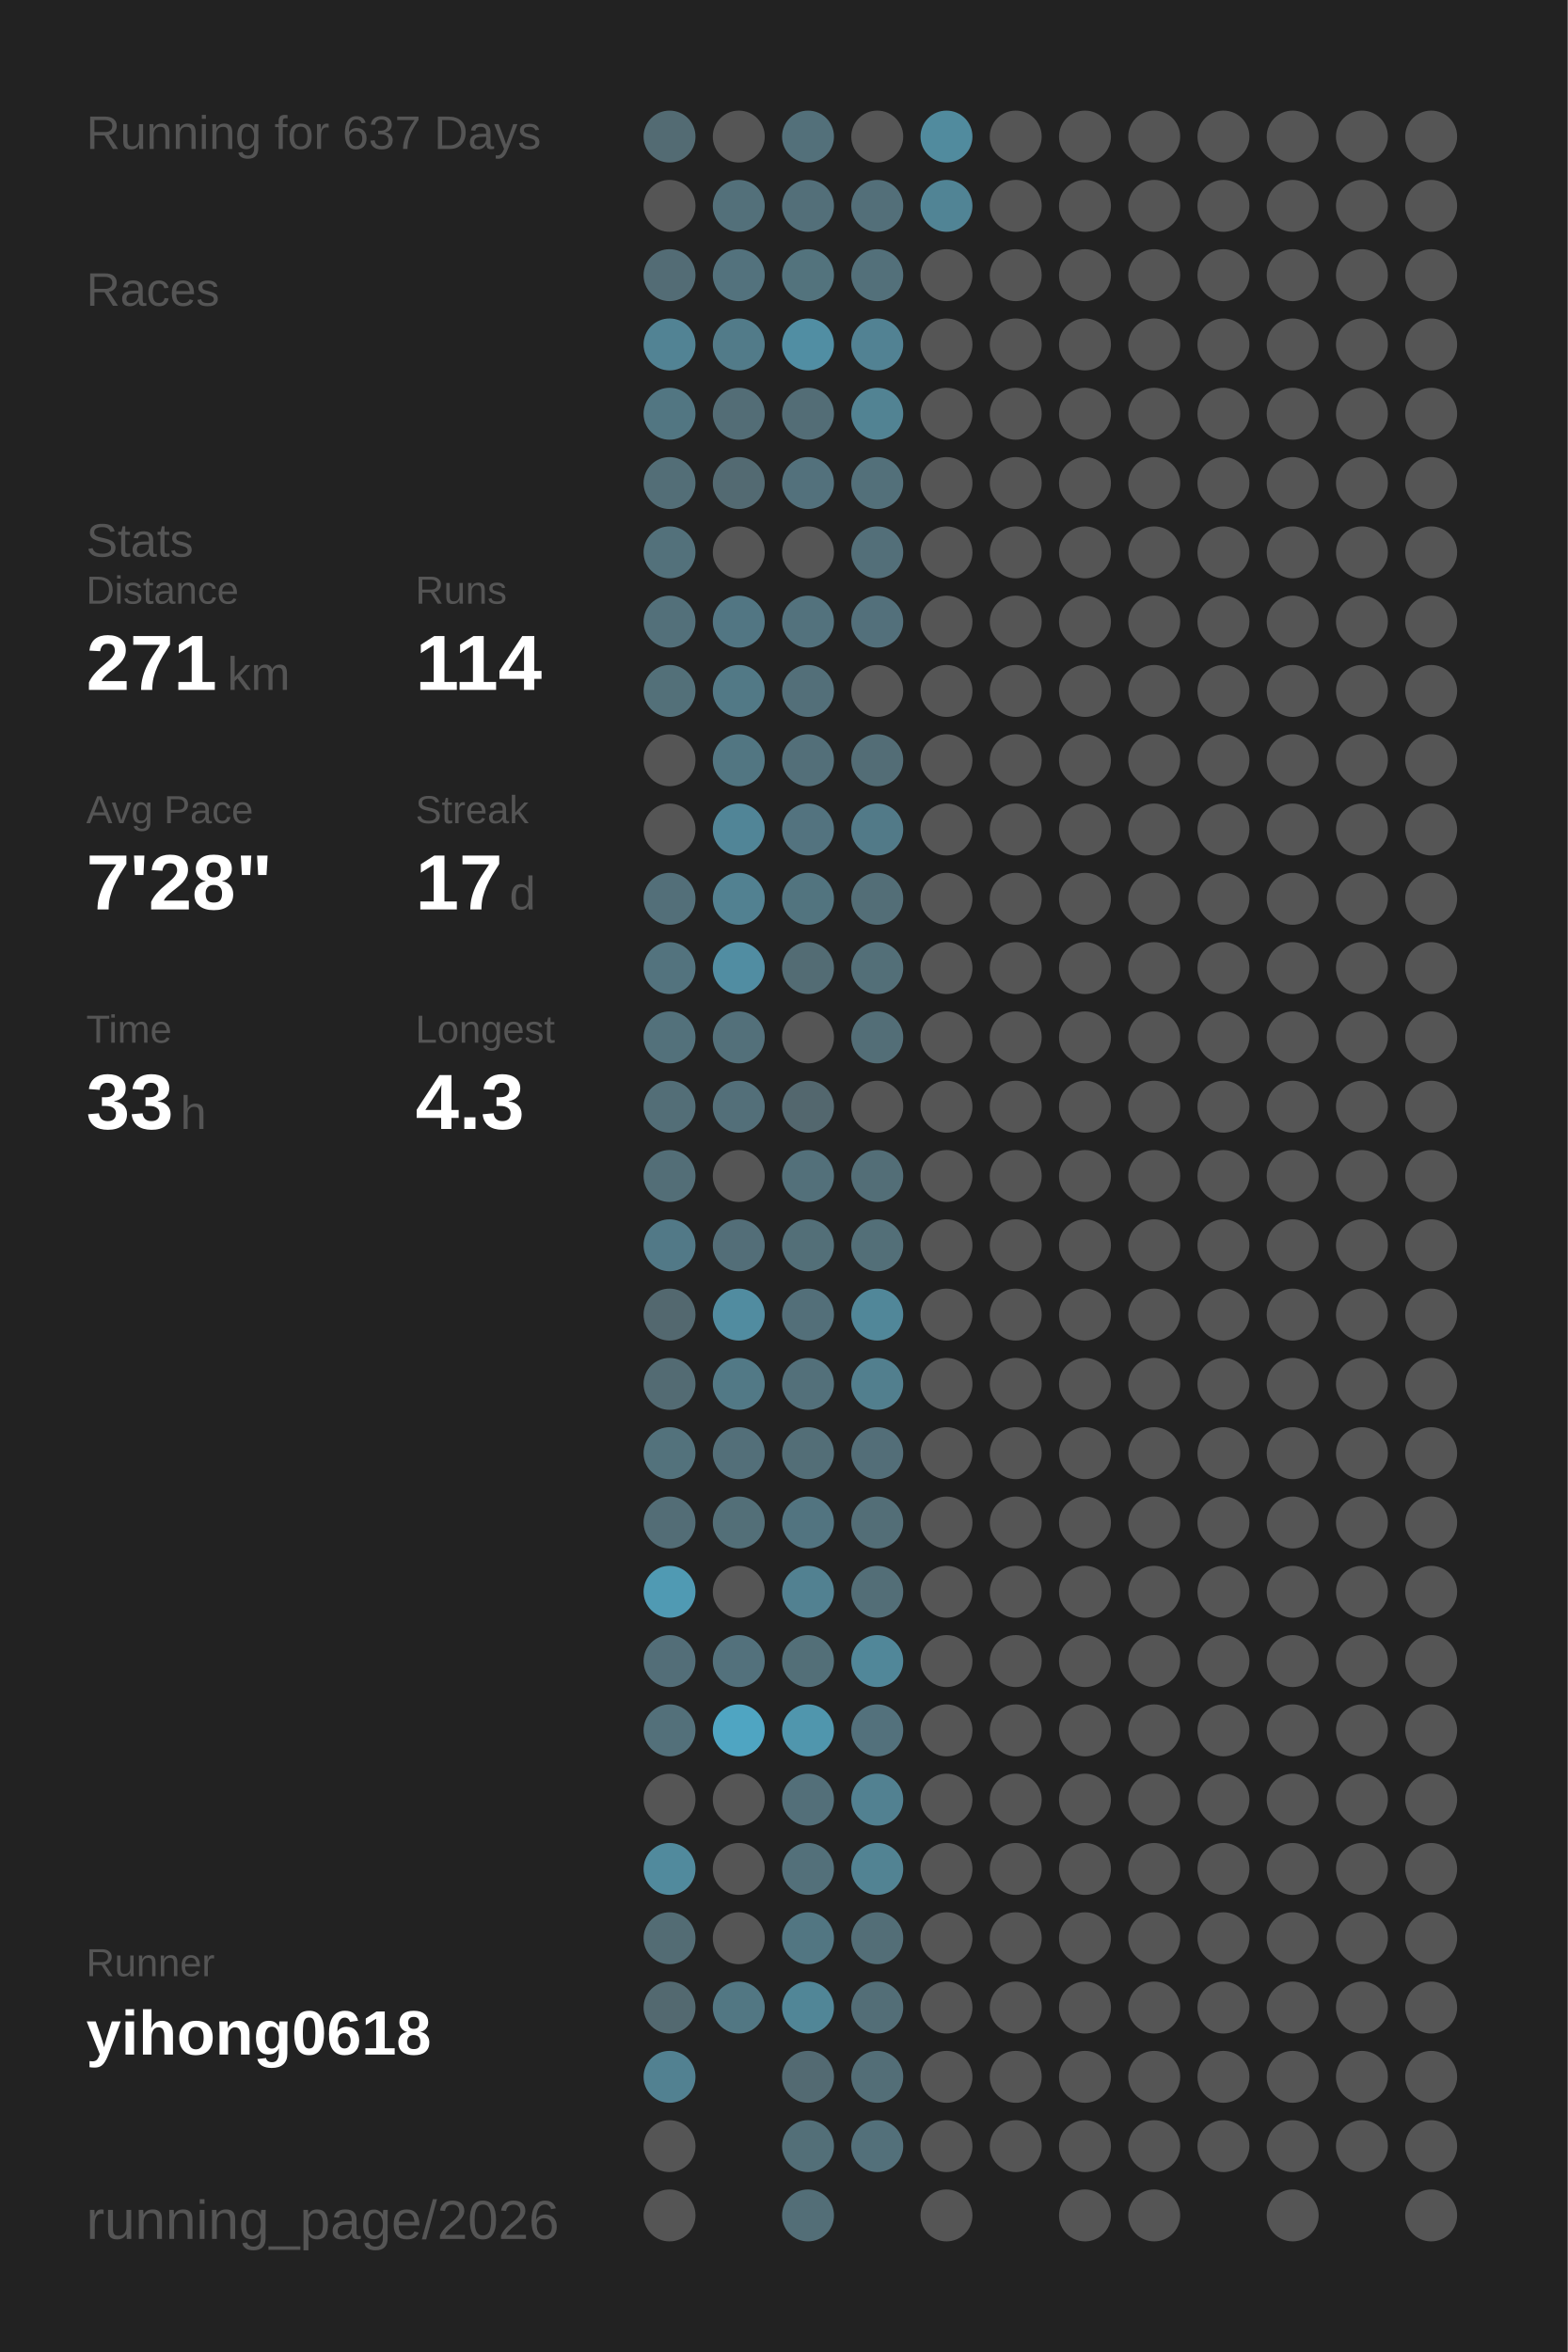
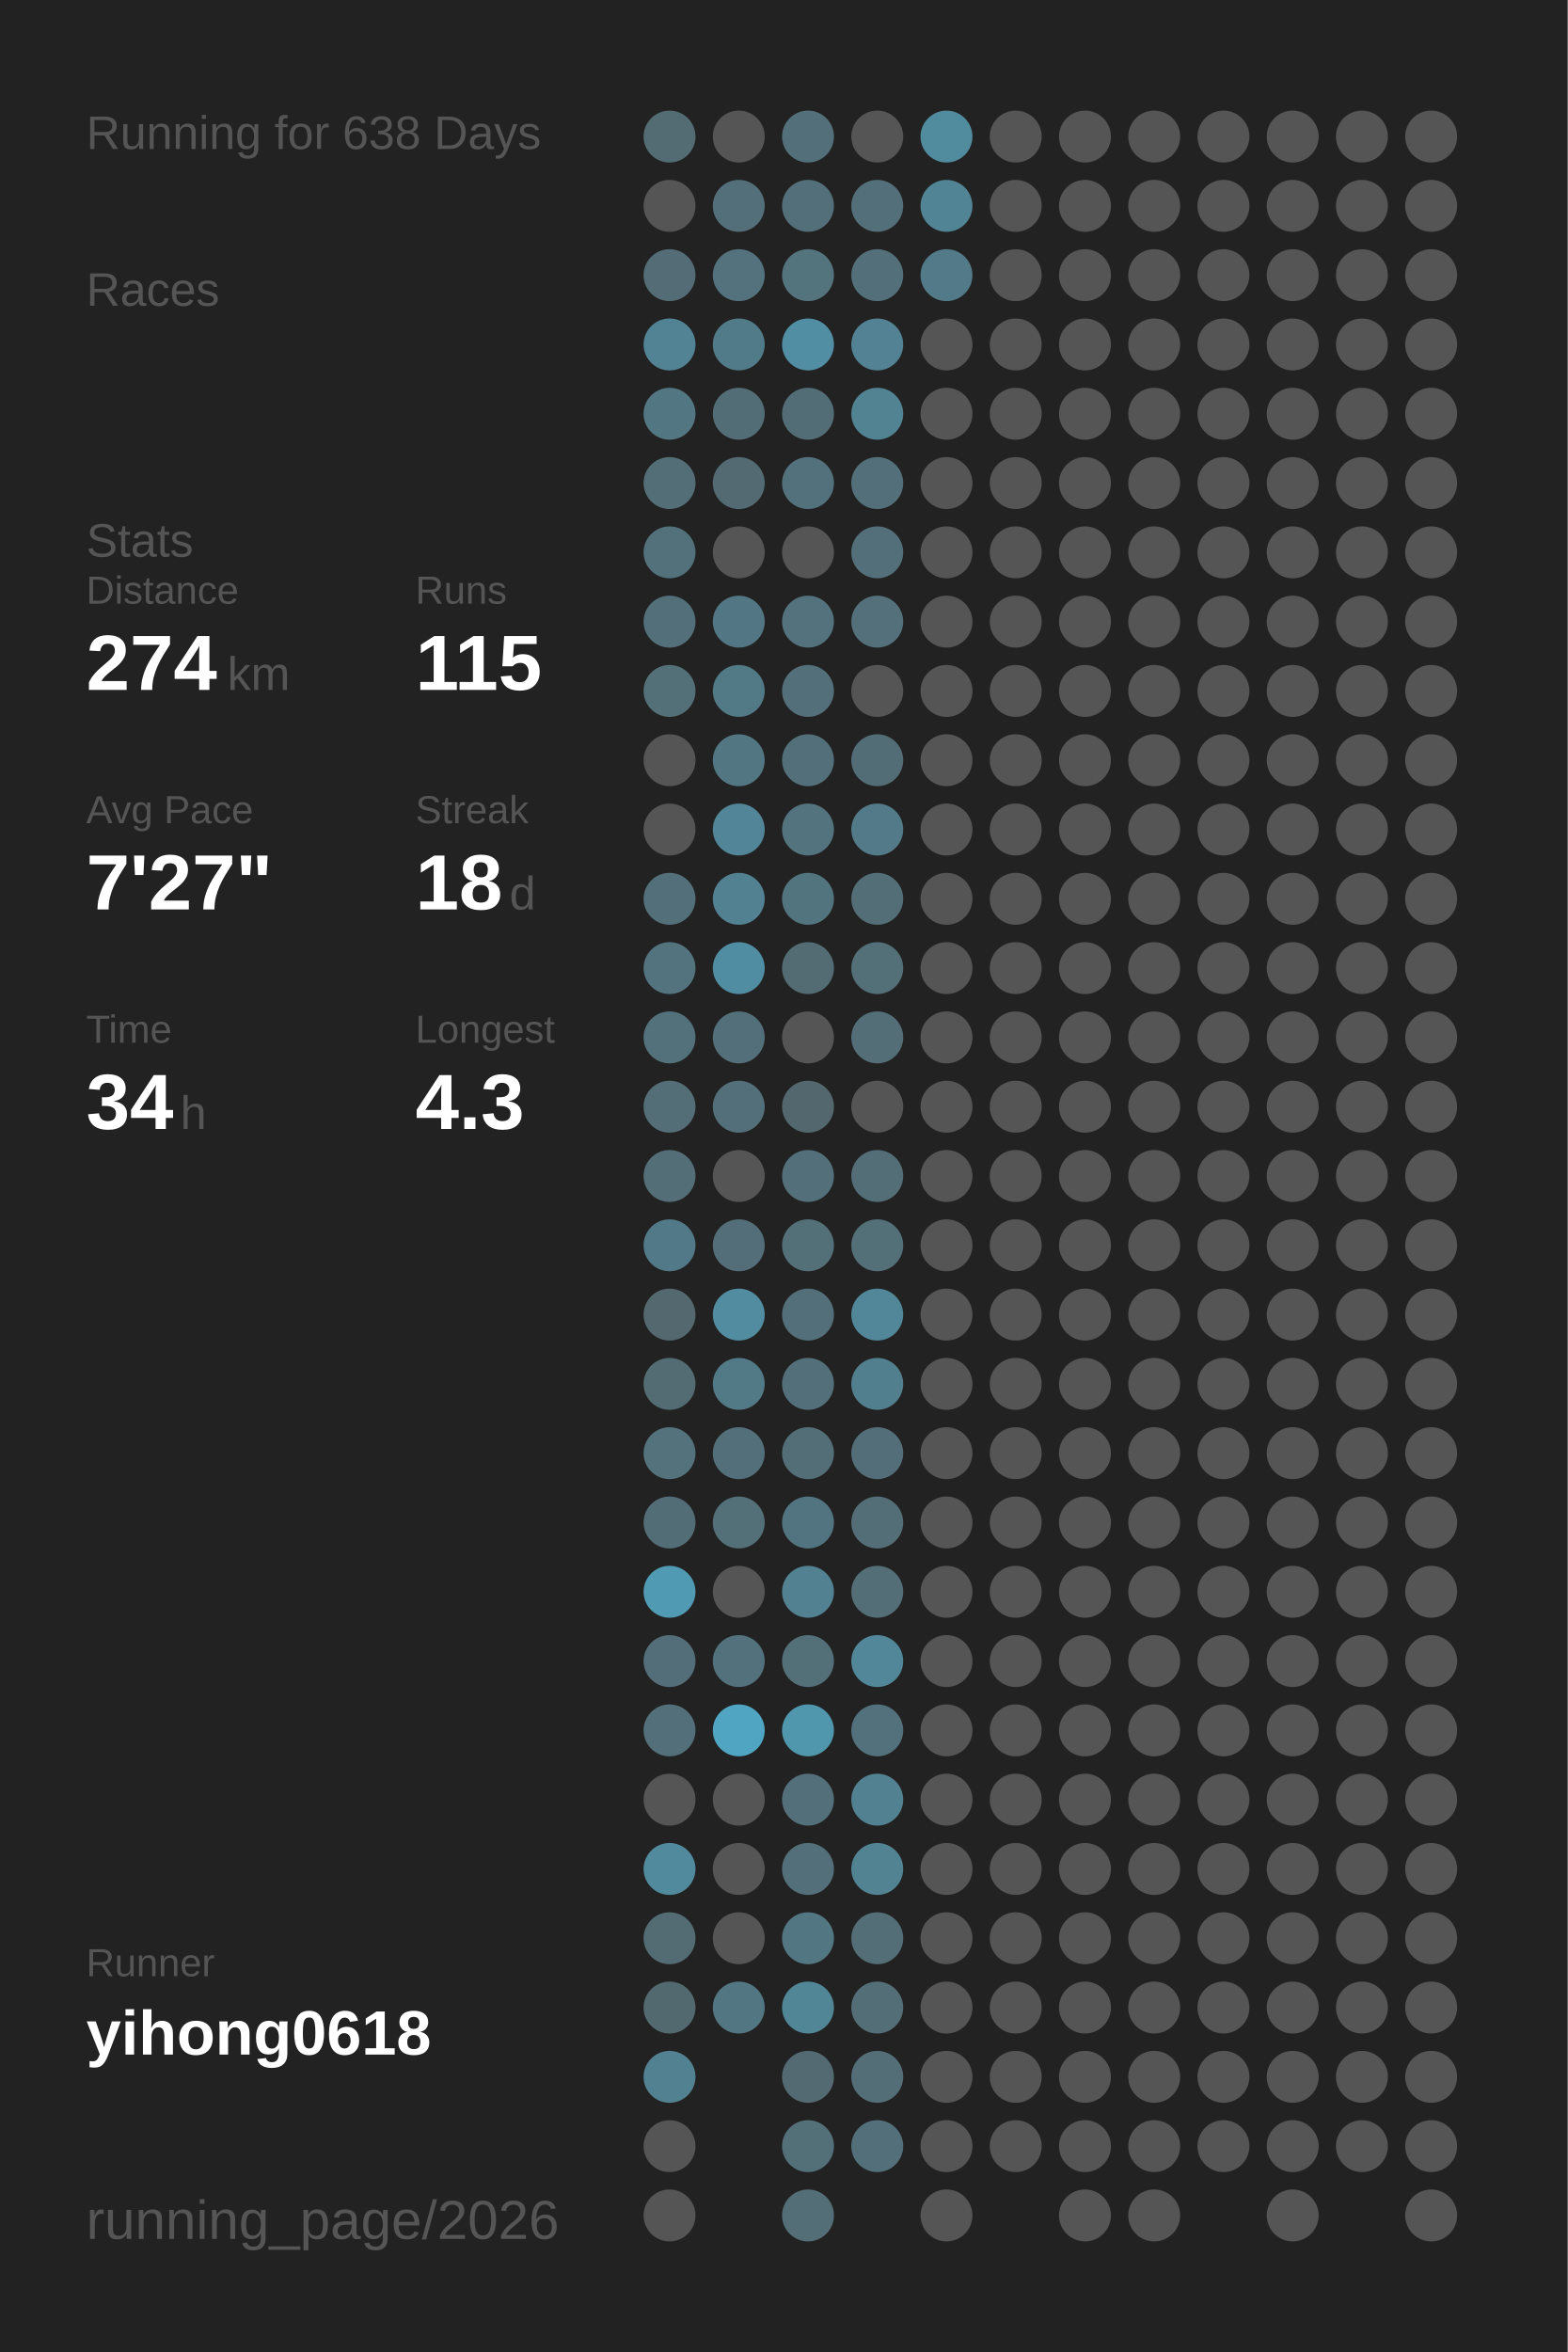
<svg xmlns="http://www.w3.org/2000/svg" baseProfile="full" height="300mm" version="1.1" viewBox="0,0,200,300" width="200mm">
  <defs />
  <rect fill="#222222" height="300" width="200" x="0" y="0" />
-   <text fill="#555555" style="font-size:6px; font-family:Arial;" x="11" y="19">Running for 637 Days</text>
+   <text fill="#555555" style="font-size:6px; font-family:Arial;" x="11" y="19">Running for 638 Days</text>
  <text fill="#555555" style="font-size:6px; font-family:Arial;" x="11" y="39">Races</text>
  <text fill="#555555" style="font-size:6px; font-family:Arial;" x="11" y="71">Stats</text>
  <text fill="#555555" style="font-size:5px; font-family:Arial;" x="11" y="77">Distance</text>
-   <text fill="#FFFFFF" style="font-size:10px; font-family:Arial; font-weight:bold;" x="11" y="88">271</text>
+   <text fill="#FFFFFF" style="font-size:10px; font-family:Arial; font-weight:bold;" x="11" y="88">274</text>
  <text fill="#555555" style="font-size:6px; font-family:Arial;" x="29" y="88">km</text>
  <text fill="#555555" style="font-size:5px; font-family:Arial;" x="53" y="77">Runs</text>
-   <text fill="#FFFFFF" style="font-size:10px; font-family:Arial; font-weight:bold;" x="53" y="88">114</text>
+   <text fill="#FFFFFF" style="font-size:10px; font-family:Arial; font-weight:bold;" x="53" y="88">115</text>
  <text fill="#555555" style="font-size:5px; font-family:Arial;" x="11" y="105">Avg Pace</text>
-   <text fill="#FFFFFF" style="font-size:10px; font-family:Arial; font-weight:bold;" x="11" y="116">7'28"</text>
+   <text fill="#FFFFFF" style="font-size:10px; font-family:Arial; font-weight:bold;" x="11" y="116">7'27"</text>
  <text fill="#555555" style="font-size:5px; font-family:Arial;" x="53" y="105">Streak</text>
-   <text fill="#FFFFFF" style="font-size:10px; font-family:Arial; font-weight:bold;" x="53" y="116">17</text>
+   <text fill="#FFFFFF" style="font-size:10px; font-family:Arial; font-weight:bold;" x="53" y="116">18</text>
  <text fill="#555555" style="font-size:6px; font-family:Arial;" x="65" y="116">d</text>
  <text fill="#555555" style="font-size:5px; font-family:Arial;" x="11" y="133">Time</text>
-   <text fill="#FFFFFF" style="font-size:10px; font-family:Arial; font-weight:bold;" x="11" y="144">33</text>
+   <text fill="#FFFFFF" style="font-size:10px; font-family:Arial; font-weight:bold;" x="11" y="144">34</text>
  <text fill="#555555" style="font-size:6px; font-family:Arial;" x="23" y="144">h</text>
  <text fill="#555555" style="font-size:5px; font-family:Arial;" x="53" y="133">Longest</text>
  <text fill="#FFFFFF" style="font-size:10px; font-family:Arial; font-weight:bold;" x="53" y="144">4.3</text>
  <text fill="#555555" style="font-size:5px; font-family:Arial;" x="11" y="252.065">Runner</text>
  <text fill="#FFFFFF" style="font-size:8px; font-family:Arial; font-weight:bold;" x="11" y="262.065">yihong0618</text>
  <text fill="#555555" style="font-size:7px; font-family:Arial;" x="11" y="285.581">running_page/2026</text>
  <circle cx="85.417" cy="17.419" fill="#536b73" r="3.312" />
  <circle cx="85.417" cy="26.258" fill="#555555" r="3.312" />
  <circle cx="85.417" cy="35.097" fill="#536c75" r="3.312" />
  <circle cx="85.417" cy="43.935" fill="#528394" r="3.312" />
  <circle cx="85.417" cy="52.774" fill="#527682" r="3.312" />
  <circle cx="85.417" cy="61.613" fill="#536e77" r="3.312" />
  <circle cx="85.417" cy="70.452" fill="#53717b" r="3.312" />
  <circle cx="85.417" cy="79.29" fill="#53707a" r="3.312" />
  <circle cx="85.417" cy="88.129" fill="#537079" r="3.312" />
  <circle cx="85.417" cy="96.968" fill="#555555" r="3.312" />
  <circle cx="85.417" cy="105.806" fill="#555555" r="3.312" />
  <circle cx="85.417" cy="114.645" fill="#536f79" r="3.312" />
  <circle cx="85.417" cy="123.484" fill="#53737e" r="3.312" />
  <circle cx="85.417" cy="132.323" fill="#53717b" r="3.312" />
  <circle cx="85.417" cy="141.161" fill="#536e77" r="3.312" />
  <circle cx="85.417" cy="150" fill="#536e77" r="3.312" />
  <circle cx="85.417" cy="158.839" fill="#527987" r="3.312" />
  <circle cx="85.417" cy="167.677" fill="#53686f" r="3.312" />
  <circle cx="85.417" cy="176.516" fill="#536b73" r="3.312" />
  <circle cx="85.417" cy="185.355" fill="#53727c" r="3.312" />
  <circle cx="85.417" cy="194.194" fill="#536d76" r="3.312" />
  <circle cx="85.417" cy="203.032" fill="#509ab3" r="3.312" />
  <circle cx="85.417" cy="211.871" fill="#536e78" r="3.312" />
  <circle cx="85.417" cy="220.71" fill="#53707a" r="3.312" />
  <circle cx="85.417" cy="229.548" fill="#555555" r="3.312" />
  <circle cx="85.417" cy="238.387" fill="#518a9d" r="3.312" />
  <circle cx="85.417" cy="247.226" fill="#536c74" r="3.312" />
  <circle cx="85.417" cy="256.065" fill="#536970" r="3.312" />
  <circle cx="85.417" cy="264.903" fill="#528191" r="3.312" />
  <circle cx="85.417" cy="273.742" fill="#555555" r="3.312" />
  <circle cx="85.417" cy="282.581" fill="#555555" r="3.312" />
  <circle cx="94.25" cy="17.419" fill="#555555" r="3.312" />
  <circle cx="94.25" cy="26.258" fill="#53707a" r="3.312" />
  <circle cx="94.25" cy="35.097" fill="#53727d" r="3.312" />
  <circle cx="94.25" cy="43.935" fill="#527b89" r="3.312" />
  <circle cx="94.25" cy="52.774" fill="#536d76" r="3.312" />
  <circle cx="94.25" cy="61.613" fill="#536a72" r="3.312" />
  <circle cx="94.25" cy="70.452" fill="#555555" r="3.312" />
  <circle cx="94.25" cy="79.29" fill="#527683" r="3.312" />
  <circle cx="94.25" cy="88.129" fill="#527986" r="3.312" />
  <circle cx="94.25" cy="96.968" fill="#527682" r="3.312" />
  <circle cx="94.25" cy="105.806" fill="#518597" r="3.312" />
  <circle cx="94.25" cy="114.645" fill="#528191" r="3.312" />
  <circle cx="94.25" cy="123.484" fill="#518da2" r="3.312" />
  <circle cx="94.25" cy="132.323" fill="#53707a" r="3.312" />
  <circle cx="94.25" cy="141.161" fill="#536f79" r="3.312" />
  <circle cx="94.25" cy="150" fill="#555555" r="3.312" />
  <circle cx="94.25" cy="158.839" fill="#536e78" r="3.312" />
  <circle cx="94.25" cy="167.677" fill="#518ca0" r="3.312" />
  <circle cx="94.25" cy="176.516" fill="#527986" r="3.312" />
  <circle cx="94.25" cy="185.355" fill="#536f79" r="3.312" />
  <circle cx="94.25" cy="194.194" fill="#536f78" r="3.312" />
  <circle cx="94.25" cy="203.032" fill="#555555" r="3.312" />
  <circle cx="94.25" cy="211.871" fill="#53717c" r="3.312" />
  <circle cx="94.25" cy="220.71" fill="#4fa5c2" r="3.312" />
  <circle cx="94.25" cy="229.548" fill="#555555" r="3.312" />
  <circle cx="94.25" cy="238.387" fill="#555555" r="3.312" />
  <circle cx="94.25" cy="247.226" fill="#555555" r="3.312" />
  <circle cx="94.25" cy="256.065" fill="#527783" r="3.312" />
  <circle cx="103.083" cy="17.419" fill="#53707a" r="3.312" />
  <circle cx="103.083" cy="26.258" fill="#536f79" r="3.312" />
  <circle cx="103.083" cy="35.097" fill="#53737d" r="3.312" />
  <circle cx="103.083" cy="43.935" fill="#518ea3" r="3.312" />
  <circle cx="103.083" cy="52.774" fill="#536d76" r="3.312" />
  <circle cx="103.083" cy="61.613" fill="#53717c" r="3.312" />
  <circle cx="103.083" cy="70.452" fill="#555555" r="3.312" />
  <circle cx="103.083" cy="79.29" fill="#53727d" r="3.312" />
  <circle cx="103.083" cy="88.129" fill="#536f79" r="3.312" />
  <circle cx="103.083" cy="96.968" fill="#536f79" r="3.312" />
  <circle cx="103.083" cy="105.806" fill="#53737f" r="3.312" />
  <circle cx="103.083" cy="114.645" fill="#52747f" r="3.312" />
  <circle cx="103.083" cy="123.484" fill="#536c74" r="3.312" />
  <circle cx="103.083" cy="132.323" fill="#555555" r="3.312" />
  <circle cx="103.083" cy="141.161" fill="#53676e" r="3.312" />
  <circle cx="103.083" cy="150" fill="#53707a" r="3.312" />
  <circle cx="103.083" cy="158.839" fill="#536f78" r="3.312" />
  <circle cx="103.083" cy="167.677" fill="#536f79" r="3.312" />
  <circle cx="103.083" cy="176.516" fill="#53707a" r="3.312" />
  <circle cx="103.083" cy="185.355" fill="#536e77" r="3.312" />
  <circle cx="103.083" cy="194.194" fill="#527480" r="3.312" />
  <circle cx="103.083" cy="203.032" fill="#528191" r="3.312" />
  <circle cx="103.083" cy="211.871" fill="#536f78" r="3.312" />
  <circle cx="103.083" cy="220.71" fill="#5096ad" r="3.312" />
  <circle cx="103.083" cy="229.548" fill="#536f79" r="3.312" />
  <circle cx="103.083" cy="238.387" fill="#53707a" r="3.312" />
  <circle cx="103.083" cy="247.226" fill="#527682" r="3.312" />
  <circle cx="103.083" cy="256.065" fill="#518697" r="3.312" />
  <circle cx="103.083" cy="264.903" fill="#536a72" r="3.312" />
  <circle cx="103.083" cy="273.742" fill="#536f78" r="3.312" />
  <circle cx="103.083" cy="282.581" fill="#536e77" r="3.312" />
  <circle cx="111.917" cy="17.419" fill="#555555" r="3.312" />
  <circle cx="111.917" cy="26.258" fill="#536f79" r="3.312" />
  <circle cx="111.917" cy="35.097" fill="#53707a" r="3.312" />
  <circle cx="111.917" cy="43.935" fill="#528293" r="3.312" />
  <circle cx="111.917" cy="52.774" fill="#528393" r="3.312" />
  <circle cx="111.917" cy="61.613" fill="#53707a" r="3.312" />
  <circle cx="111.917" cy="70.452" fill="#536f79" r="3.312" />
  <circle cx="111.917" cy="79.29" fill="#53707b" r="3.312" />
  <circle cx="111.917" cy="88.129" fill="#555555" r="3.312" />
  <circle cx="111.917" cy="96.968" fill="#536d76" r="3.312" />
  <circle cx="111.917" cy="105.806" fill="#527a88" r="3.312" />
  <circle cx="111.917" cy="114.645" fill="#536e77" r="3.312" />
  <circle cx="111.917" cy="123.484" fill="#536f78" r="3.312" />
  <circle cx="111.917" cy="132.323" fill="#536e77" r="3.312" />
  <circle cx="111.917" cy="141.161" fill="#555555" r="3.312" />
  <circle cx="111.917" cy="150" fill="#536e77" r="3.312" />
  <circle cx="111.917" cy="158.839" fill="#536f78" r="3.312" />
  <circle cx="111.917" cy="167.677" fill="#518799" r="3.312" />
  <circle cx="111.917" cy="176.516" fill="#527f8e" r="3.312" />
  <circle cx="111.917" cy="185.355" fill="#536e78" r="3.312" />
  <circle cx="111.917" cy="194.194" fill="#536e77" r="3.312" />
  <circle cx="111.917" cy="203.032" fill="#536e77" r="3.312" />
  <circle cx="111.917" cy="211.871" fill="#518799" r="3.312" />
  <circle cx="111.917" cy="220.71" fill="#53717c" r="3.312" />
  <circle cx="111.917" cy="229.548" fill="#528191" r="3.312" />
  <circle cx="111.917" cy="238.387" fill="#528393" r="3.312" />
  <circle cx="111.917" cy="247.226" fill="#536e77" r="3.312" />
  <circle cx="111.917" cy="256.065" fill="#536e77" r="3.312" />
  <circle cx="111.917" cy="264.903" fill="#536e77" r="3.312" />
  <circle cx="111.917" cy="273.742" fill="#53707a" r="3.312" />
  <circle cx="120.75" cy="17.419" fill="#518b9e" r="3.312" />
  <circle cx="120.75" cy="26.258" fill="#518495" r="3.312" />
-   <circle cx="120.75" cy="35.097" fill="#555555" r="3.312" />
+   <circle cx="120.75" cy="35.097" fill="#527a88" r="3.312" />
  <circle cx="120.75" cy="43.935" fill="#555555" r="3.312" />
  <circle cx="120.75" cy="52.774" fill="#555555" r="3.312" />
  <circle cx="120.75" cy="61.613" fill="#555555" r="3.312" />
  <circle cx="120.75" cy="70.452" fill="#555555" r="3.312" />
  <circle cx="120.75" cy="79.29" fill="#555555" r="3.312" />
  <circle cx="120.75" cy="88.129" fill="#555555" r="3.312" />
  <circle cx="120.75" cy="96.968" fill="#555555" r="3.312" />
  <circle cx="120.75" cy="105.806" fill="#555555" r="3.312" />
  <circle cx="120.75" cy="114.645" fill="#555555" r="3.312" />
  <circle cx="120.75" cy="123.484" fill="#555555" r="3.312" />
  <circle cx="120.75" cy="132.323" fill="#555555" r="3.312" />
  <circle cx="120.75" cy="141.161" fill="#555555" r="3.312" />
  <circle cx="120.75" cy="150" fill="#555555" r="3.312" />
  <circle cx="120.75" cy="158.839" fill="#555555" r="3.312" />
  <circle cx="120.75" cy="167.677" fill="#555555" r="3.312" />
  <circle cx="120.75" cy="176.516" fill="#555555" r="3.312" />
  <circle cx="120.75" cy="185.355" fill="#555555" r="3.312" />
  <circle cx="120.75" cy="194.194" fill="#555555" r="3.312" />
  <circle cx="120.75" cy="203.032" fill="#555555" r="3.312" />
  <circle cx="120.75" cy="211.871" fill="#555555" r="3.312" />
  <circle cx="120.75" cy="220.71" fill="#555555" r="3.312" />
  <circle cx="120.75" cy="229.548" fill="#555555" r="3.312" />
  <circle cx="120.75" cy="238.387" fill="#555555" r="3.312" />
  <circle cx="120.75" cy="247.226" fill="#555555" r="3.312" />
  <circle cx="120.75" cy="256.065" fill="#555555" r="3.312" />
  <circle cx="120.75" cy="264.903" fill="#555555" r="3.312" />
  <circle cx="120.75" cy="273.742" fill="#555555" r="3.312" />
  <circle cx="120.75" cy="282.581" fill="#555555" r="3.312" />
  <circle cx="129.583" cy="17.419" fill="#555555" r="3.312" />
  <circle cx="129.583" cy="26.258" fill="#555555" r="3.312" />
  <circle cx="129.583" cy="35.097" fill="#555555" r="3.312" />
  <circle cx="129.583" cy="43.935" fill="#555555" r="3.312" />
  <circle cx="129.583" cy="52.774" fill="#555555" r="3.312" />
  <circle cx="129.583" cy="61.613" fill="#555555" r="3.312" />
  <circle cx="129.583" cy="70.452" fill="#555555" r="3.312" />
  <circle cx="129.583" cy="79.29" fill="#555555" r="3.312" />
  <circle cx="129.583" cy="88.129" fill="#555555" r="3.312" />
  <circle cx="129.583" cy="96.968" fill="#555555" r="3.312" />
  <circle cx="129.583" cy="105.806" fill="#555555" r="3.312" />
  <circle cx="129.583" cy="114.645" fill="#555555" r="3.312" />
  <circle cx="129.583" cy="123.484" fill="#555555" r="3.312" />
  <circle cx="129.583" cy="132.323" fill="#555555" r="3.312" />
  <circle cx="129.583" cy="141.161" fill="#555555" r="3.312" />
  <circle cx="129.583" cy="150" fill="#555555" r="3.312" />
  <circle cx="129.583" cy="158.839" fill="#555555" r="3.312" />
  <circle cx="129.583" cy="167.677" fill="#555555" r="3.312" />
  <circle cx="129.583" cy="176.516" fill="#555555" r="3.312" />
  <circle cx="129.583" cy="185.355" fill="#555555" r="3.312" />
  <circle cx="129.583" cy="194.194" fill="#555555" r="3.312" />
  <circle cx="129.583" cy="203.032" fill="#555555" r="3.312" />
  <circle cx="129.583" cy="211.871" fill="#555555" r="3.312" />
  <circle cx="129.583" cy="220.71" fill="#555555" r="3.312" />
  <circle cx="129.583" cy="229.548" fill="#555555" r="3.312" />
  <circle cx="129.583" cy="238.387" fill="#555555" r="3.312" />
  <circle cx="129.583" cy="247.226" fill="#555555" r="3.312" />
  <circle cx="129.583" cy="256.065" fill="#555555" r="3.312" />
  <circle cx="129.583" cy="264.903" fill="#555555" r="3.312" />
  <circle cx="129.583" cy="273.742" fill="#555555" r="3.312" />
  <circle cx="138.417" cy="17.419" fill="#555555" r="3.312" />
  <circle cx="138.417" cy="26.258" fill="#555555" r="3.312" />
  <circle cx="138.417" cy="35.097" fill="#555555" r="3.312" />
  <circle cx="138.417" cy="43.935" fill="#555555" r="3.312" />
  <circle cx="138.417" cy="52.774" fill="#555555" r="3.312" />
  <circle cx="138.417" cy="61.613" fill="#555555" r="3.312" />
  <circle cx="138.417" cy="70.452" fill="#555555" r="3.312" />
  <circle cx="138.417" cy="79.29" fill="#555555" r="3.312" />
  <circle cx="138.417" cy="88.129" fill="#555555" r="3.312" />
  <circle cx="138.417" cy="96.968" fill="#555555" r="3.312" />
  <circle cx="138.417" cy="105.806" fill="#555555" r="3.312" />
  <circle cx="138.417" cy="114.645" fill="#555555" r="3.312" />
  <circle cx="138.417" cy="123.484" fill="#555555" r="3.312" />
  <circle cx="138.417" cy="132.323" fill="#555555" r="3.312" />
  <circle cx="138.417" cy="141.161" fill="#555555" r="3.312" />
  <circle cx="138.417" cy="150" fill="#555555" r="3.312" />
  <circle cx="138.417" cy="158.839" fill="#555555" r="3.312" />
  <circle cx="138.417" cy="167.677" fill="#555555" r="3.312" />
  <circle cx="138.417" cy="176.516" fill="#555555" r="3.312" />
  <circle cx="138.417" cy="185.355" fill="#555555" r="3.312" />
  <circle cx="138.417" cy="194.194" fill="#555555" r="3.312" />
  <circle cx="138.417" cy="203.032" fill="#555555" r="3.312" />
  <circle cx="138.417" cy="211.871" fill="#555555" r="3.312" />
  <circle cx="138.417" cy="220.71" fill="#555555" r="3.312" />
  <circle cx="138.417" cy="229.548" fill="#555555" r="3.312" />
  <circle cx="138.417" cy="238.387" fill="#555555" r="3.312" />
  <circle cx="138.417" cy="247.226" fill="#555555" r="3.312" />
  <circle cx="138.417" cy="256.065" fill="#555555" r="3.312" />
  <circle cx="138.417" cy="264.903" fill="#555555" r="3.312" />
  <circle cx="138.417" cy="273.742" fill="#555555" r="3.312" />
  <circle cx="138.417" cy="282.581" fill="#555555" r="3.312" />
  <circle cx="147.25" cy="17.419" fill="#555555" r="3.312" />
  <circle cx="147.25" cy="26.258" fill="#555555" r="3.312" />
  <circle cx="147.25" cy="35.097" fill="#555555" r="3.312" />
  <circle cx="147.25" cy="43.935" fill="#555555" r="3.312" />
  <circle cx="147.25" cy="52.774" fill="#555555" r="3.312" />
  <circle cx="147.25" cy="61.613" fill="#555555" r="3.312" />
  <circle cx="147.25" cy="70.452" fill="#555555" r="3.312" />
  <circle cx="147.25" cy="79.29" fill="#555555" r="3.312" />
  <circle cx="147.25" cy="88.129" fill="#555555" r="3.312" />
  <circle cx="147.25" cy="96.968" fill="#555555" r="3.312" />
  <circle cx="147.25" cy="105.806" fill="#555555" r="3.312" />
  <circle cx="147.25" cy="114.645" fill="#555555" r="3.312" />
  <circle cx="147.25" cy="123.484" fill="#555555" r="3.312" />
  <circle cx="147.25" cy="132.323" fill="#555555" r="3.312" />
  <circle cx="147.25" cy="141.161" fill="#555555" r="3.312" />
  <circle cx="147.25" cy="150" fill="#555555" r="3.312" />
  <circle cx="147.25" cy="158.839" fill="#555555" r="3.312" />
  <circle cx="147.25" cy="167.677" fill="#555555" r="3.312" />
  <circle cx="147.25" cy="176.516" fill="#555555" r="3.312" />
  <circle cx="147.25" cy="185.355" fill="#555555" r="3.312" />
  <circle cx="147.25" cy="194.194" fill="#555555" r="3.312" />
  <circle cx="147.25" cy="203.032" fill="#555555" r="3.312" />
  <circle cx="147.25" cy="211.871" fill="#555555" r="3.312" />
  <circle cx="147.25" cy="220.71" fill="#555555" r="3.312" />
  <circle cx="147.25" cy="229.548" fill="#555555" r="3.312" />
  <circle cx="147.25" cy="238.387" fill="#555555" r="3.312" />
  <circle cx="147.25" cy="247.226" fill="#555555" r="3.312" />
  <circle cx="147.25" cy="256.065" fill="#555555" r="3.312" />
  <circle cx="147.25" cy="264.903" fill="#555555" r="3.312" />
  <circle cx="147.25" cy="273.742" fill="#555555" r="3.312" />
  <circle cx="147.25" cy="282.581" fill="#555555" r="3.312" />
  <circle cx="156.083" cy="17.419" fill="#555555" r="3.312" />
  <circle cx="156.083" cy="26.258" fill="#555555" r="3.312" />
  <circle cx="156.083" cy="35.097" fill="#555555" r="3.312" />
  <circle cx="156.083" cy="43.935" fill="#555555" r="3.312" />
  <circle cx="156.083" cy="52.774" fill="#555555" r="3.312" />
  <circle cx="156.083" cy="61.613" fill="#555555" r="3.312" />
  <circle cx="156.083" cy="70.452" fill="#555555" r="3.312" />
  <circle cx="156.083" cy="79.29" fill="#555555" r="3.312" />
  <circle cx="156.083" cy="88.129" fill="#555555" r="3.312" />
  <circle cx="156.083" cy="96.968" fill="#555555" r="3.312" />
  <circle cx="156.083" cy="105.806" fill="#555555" r="3.312" />
  <circle cx="156.083" cy="114.645" fill="#555555" r="3.312" />
  <circle cx="156.083" cy="123.484" fill="#555555" r="3.312" />
  <circle cx="156.083" cy="132.323" fill="#555555" r="3.312" />
  <circle cx="156.083" cy="141.161" fill="#555555" r="3.312" />
  <circle cx="156.083" cy="150" fill="#555555" r="3.312" />
  <circle cx="156.083" cy="158.839" fill="#555555" r="3.312" />
  <circle cx="156.083" cy="167.677" fill="#555555" r="3.312" />
  <circle cx="156.083" cy="176.516" fill="#555555" r="3.312" />
  <circle cx="156.083" cy="185.355" fill="#555555" r="3.312" />
  <circle cx="156.083" cy="194.194" fill="#555555" r="3.312" />
  <circle cx="156.083" cy="203.032" fill="#555555" r="3.312" />
  <circle cx="156.083" cy="211.871" fill="#555555" r="3.312" />
  <circle cx="156.083" cy="220.71" fill="#555555" r="3.312" />
  <circle cx="156.083" cy="229.548" fill="#555555" r="3.312" />
  <circle cx="156.083" cy="238.387" fill="#555555" r="3.312" />
  <circle cx="156.083" cy="247.226" fill="#555555" r="3.312" />
  <circle cx="156.083" cy="256.065" fill="#555555" r="3.312" />
  <circle cx="156.083" cy="264.903" fill="#555555" r="3.312" />
  <circle cx="156.083" cy="273.742" fill="#555555" r="3.312" />
  <circle cx="164.917" cy="17.419" fill="#555555" r="3.312" />
  <circle cx="164.917" cy="26.258" fill="#555555" r="3.312" />
  <circle cx="164.917" cy="35.097" fill="#555555" r="3.312" />
  <circle cx="164.917" cy="43.935" fill="#555555" r="3.312" />
  <circle cx="164.917" cy="52.774" fill="#555555" r="3.312" />
  <circle cx="164.917" cy="61.613" fill="#555555" r="3.312" />
  <circle cx="164.917" cy="70.452" fill="#555555" r="3.312" />
  <circle cx="164.917" cy="79.29" fill="#555555" r="3.312" />
  <circle cx="164.917" cy="88.129" fill="#555555" r="3.312" />
  <circle cx="164.917" cy="96.968" fill="#555555" r="3.312" />
  <circle cx="164.917" cy="105.806" fill="#555555" r="3.312" />
  <circle cx="164.917" cy="114.645" fill="#555555" r="3.312" />
  <circle cx="164.917" cy="123.484" fill="#555555" r="3.312" />
  <circle cx="164.917" cy="132.323" fill="#555555" r="3.312" />
  <circle cx="164.917" cy="141.161" fill="#555555" r="3.312" />
  <circle cx="164.917" cy="150" fill="#555555" r="3.312" />
  <circle cx="164.917" cy="158.839" fill="#555555" r="3.312" />
  <circle cx="164.917" cy="167.677" fill="#555555" r="3.312" />
  <circle cx="164.917" cy="176.516" fill="#555555" r="3.312" />
  <circle cx="164.917" cy="185.355" fill="#555555" r="3.312" />
  <circle cx="164.917" cy="194.194" fill="#555555" r="3.312" />
  <circle cx="164.917" cy="203.032" fill="#555555" r="3.312" />
  <circle cx="164.917" cy="211.871" fill="#555555" r="3.312" />
  <circle cx="164.917" cy="220.71" fill="#555555" r="3.312" />
  <circle cx="164.917" cy="229.548" fill="#555555" r="3.312" />
  <circle cx="164.917" cy="238.387" fill="#555555" r="3.312" />
  <circle cx="164.917" cy="247.226" fill="#555555" r="3.312" />
  <circle cx="164.917" cy="256.065" fill="#555555" r="3.312" />
  <circle cx="164.917" cy="264.903" fill="#555555" r="3.312" />
  <circle cx="164.917" cy="273.742" fill="#555555" r="3.312" />
  <circle cx="164.917" cy="282.581" fill="#555555" r="3.312" />
  <circle cx="173.75" cy="17.419" fill="#555555" r="3.312" />
  <circle cx="173.75" cy="26.258" fill="#555555" r="3.312" />
  <circle cx="173.75" cy="35.097" fill="#555555" r="3.312" />
  <circle cx="173.75" cy="43.935" fill="#555555" r="3.312" />
  <circle cx="173.75" cy="52.774" fill="#555555" r="3.312" />
  <circle cx="173.75" cy="61.613" fill="#555555" r="3.312" />
  <circle cx="173.75" cy="70.452" fill="#555555" r="3.312" />
  <circle cx="173.75" cy="79.29" fill="#555555" r="3.312" />
  <circle cx="173.75" cy="88.129" fill="#555555" r="3.312" />
  <circle cx="173.75" cy="96.968" fill="#555555" r="3.312" />
  <circle cx="173.75" cy="105.806" fill="#555555" r="3.312" />
  <circle cx="173.75" cy="114.645" fill="#555555" r="3.312" />
  <circle cx="173.75" cy="123.484" fill="#555555" r="3.312" />
  <circle cx="173.75" cy="132.323" fill="#555555" r="3.312" />
  <circle cx="173.75" cy="141.161" fill="#555555" r="3.312" />
  <circle cx="173.75" cy="150" fill="#555555" r="3.312" />
  <circle cx="173.75" cy="158.839" fill="#555555" r="3.312" />
  <circle cx="173.75" cy="167.677" fill="#555555" r="3.312" />
  <circle cx="173.75" cy="176.516" fill="#555555" r="3.312" />
  <circle cx="173.75" cy="185.355" fill="#555555" r="3.312" />
  <circle cx="173.75" cy="194.194" fill="#555555" r="3.312" />
  <circle cx="173.75" cy="203.032" fill="#555555" r="3.312" />
  <circle cx="173.75" cy="211.871" fill="#555555" r="3.312" />
  <circle cx="173.75" cy="220.71" fill="#555555" r="3.312" />
  <circle cx="173.75" cy="229.548" fill="#555555" r="3.312" />
  <circle cx="173.75" cy="238.387" fill="#555555" r="3.312" />
  <circle cx="173.75" cy="247.226" fill="#555555" r="3.312" />
  <circle cx="173.75" cy="256.065" fill="#555555" r="3.312" />
  <circle cx="173.75" cy="264.903" fill="#555555" r="3.312" />
  <circle cx="173.75" cy="273.742" fill="#555555" r="3.312" />
  <circle cx="182.583" cy="17.419" fill="#555555" r="3.312" />
  <circle cx="182.583" cy="26.258" fill="#555555" r="3.312" />
  <circle cx="182.583" cy="35.097" fill="#555555" r="3.312" />
  <circle cx="182.583" cy="43.935" fill="#555555" r="3.312" />
  <circle cx="182.583" cy="52.774" fill="#555555" r="3.312" />
  <circle cx="182.583" cy="61.613" fill="#555555" r="3.312" />
  <circle cx="182.583" cy="70.452" fill="#555555" r="3.312" />
  <circle cx="182.583" cy="79.29" fill="#555555" r="3.312" />
  <circle cx="182.583" cy="88.129" fill="#555555" r="3.312" />
  <circle cx="182.583" cy="96.968" fill="#555555" r="3.312" />
  <circle cx="182.583" cy="105.806" fill="#555555" r="3.312" />
  <circle cx="182.583" cy="114.645" fill="#555555" r="3.312" />
  <circle cx="182.583" cy="123.484" fill="#555555" r="3.312" />
  <circle cx="182.583" cy="132.323" fill="#555555" r="3.312" />
  <circle cx="182.583" cy="141.161" fill="#555555" r="3.312" />
  <circle cx="182.583" cy="150" fill="#555555" r="3.312" />
  <circle cx="182.583" cy="158.839" fill="#555555" r="3.312" />
  <circle cx="182.583" cy="167.677" fill="#555555" r="3.312" />
  <circle cx="182.583" cy="176.516" fill="#555555" r="3.312" />
  <circle cx="182.583" cy="185.355" fill="#555555" r="3.312" />
  <circle cx="182.583" cy="194.194" fill="#555555" r="3.312" />
  <circle cx="182.583" cy="203.032" fill="#555555" r="3.312" />
  <circle cx="182.583" cy="211.871" fill="#555555" r="3.312" />
  <circle cx="182.583" cy="220.71" fill="#555555" r="3.312" />
  <circle cx="182.583" cy="229.548" fill="#555555" r="3.312" />
  <circle cx="182.583" cy="238.387" fill="#555555" r="3.312" />
  <circle cx="182.583" cy="247.226" fill="#555555" r="3.312" />
  <circle cx="182.583" cy="256.065" fill="#555555" r="3.312" />
  <circle cx="182.583" cy="264.903" fill="#555555" r="3.312" />
  <circle cx="182.583" cy="273.742" fill="#555555" r="3.312" />
  <circle cx="182.583" cy="282.581" fill="#555555" r="3.312" />
</svg>
